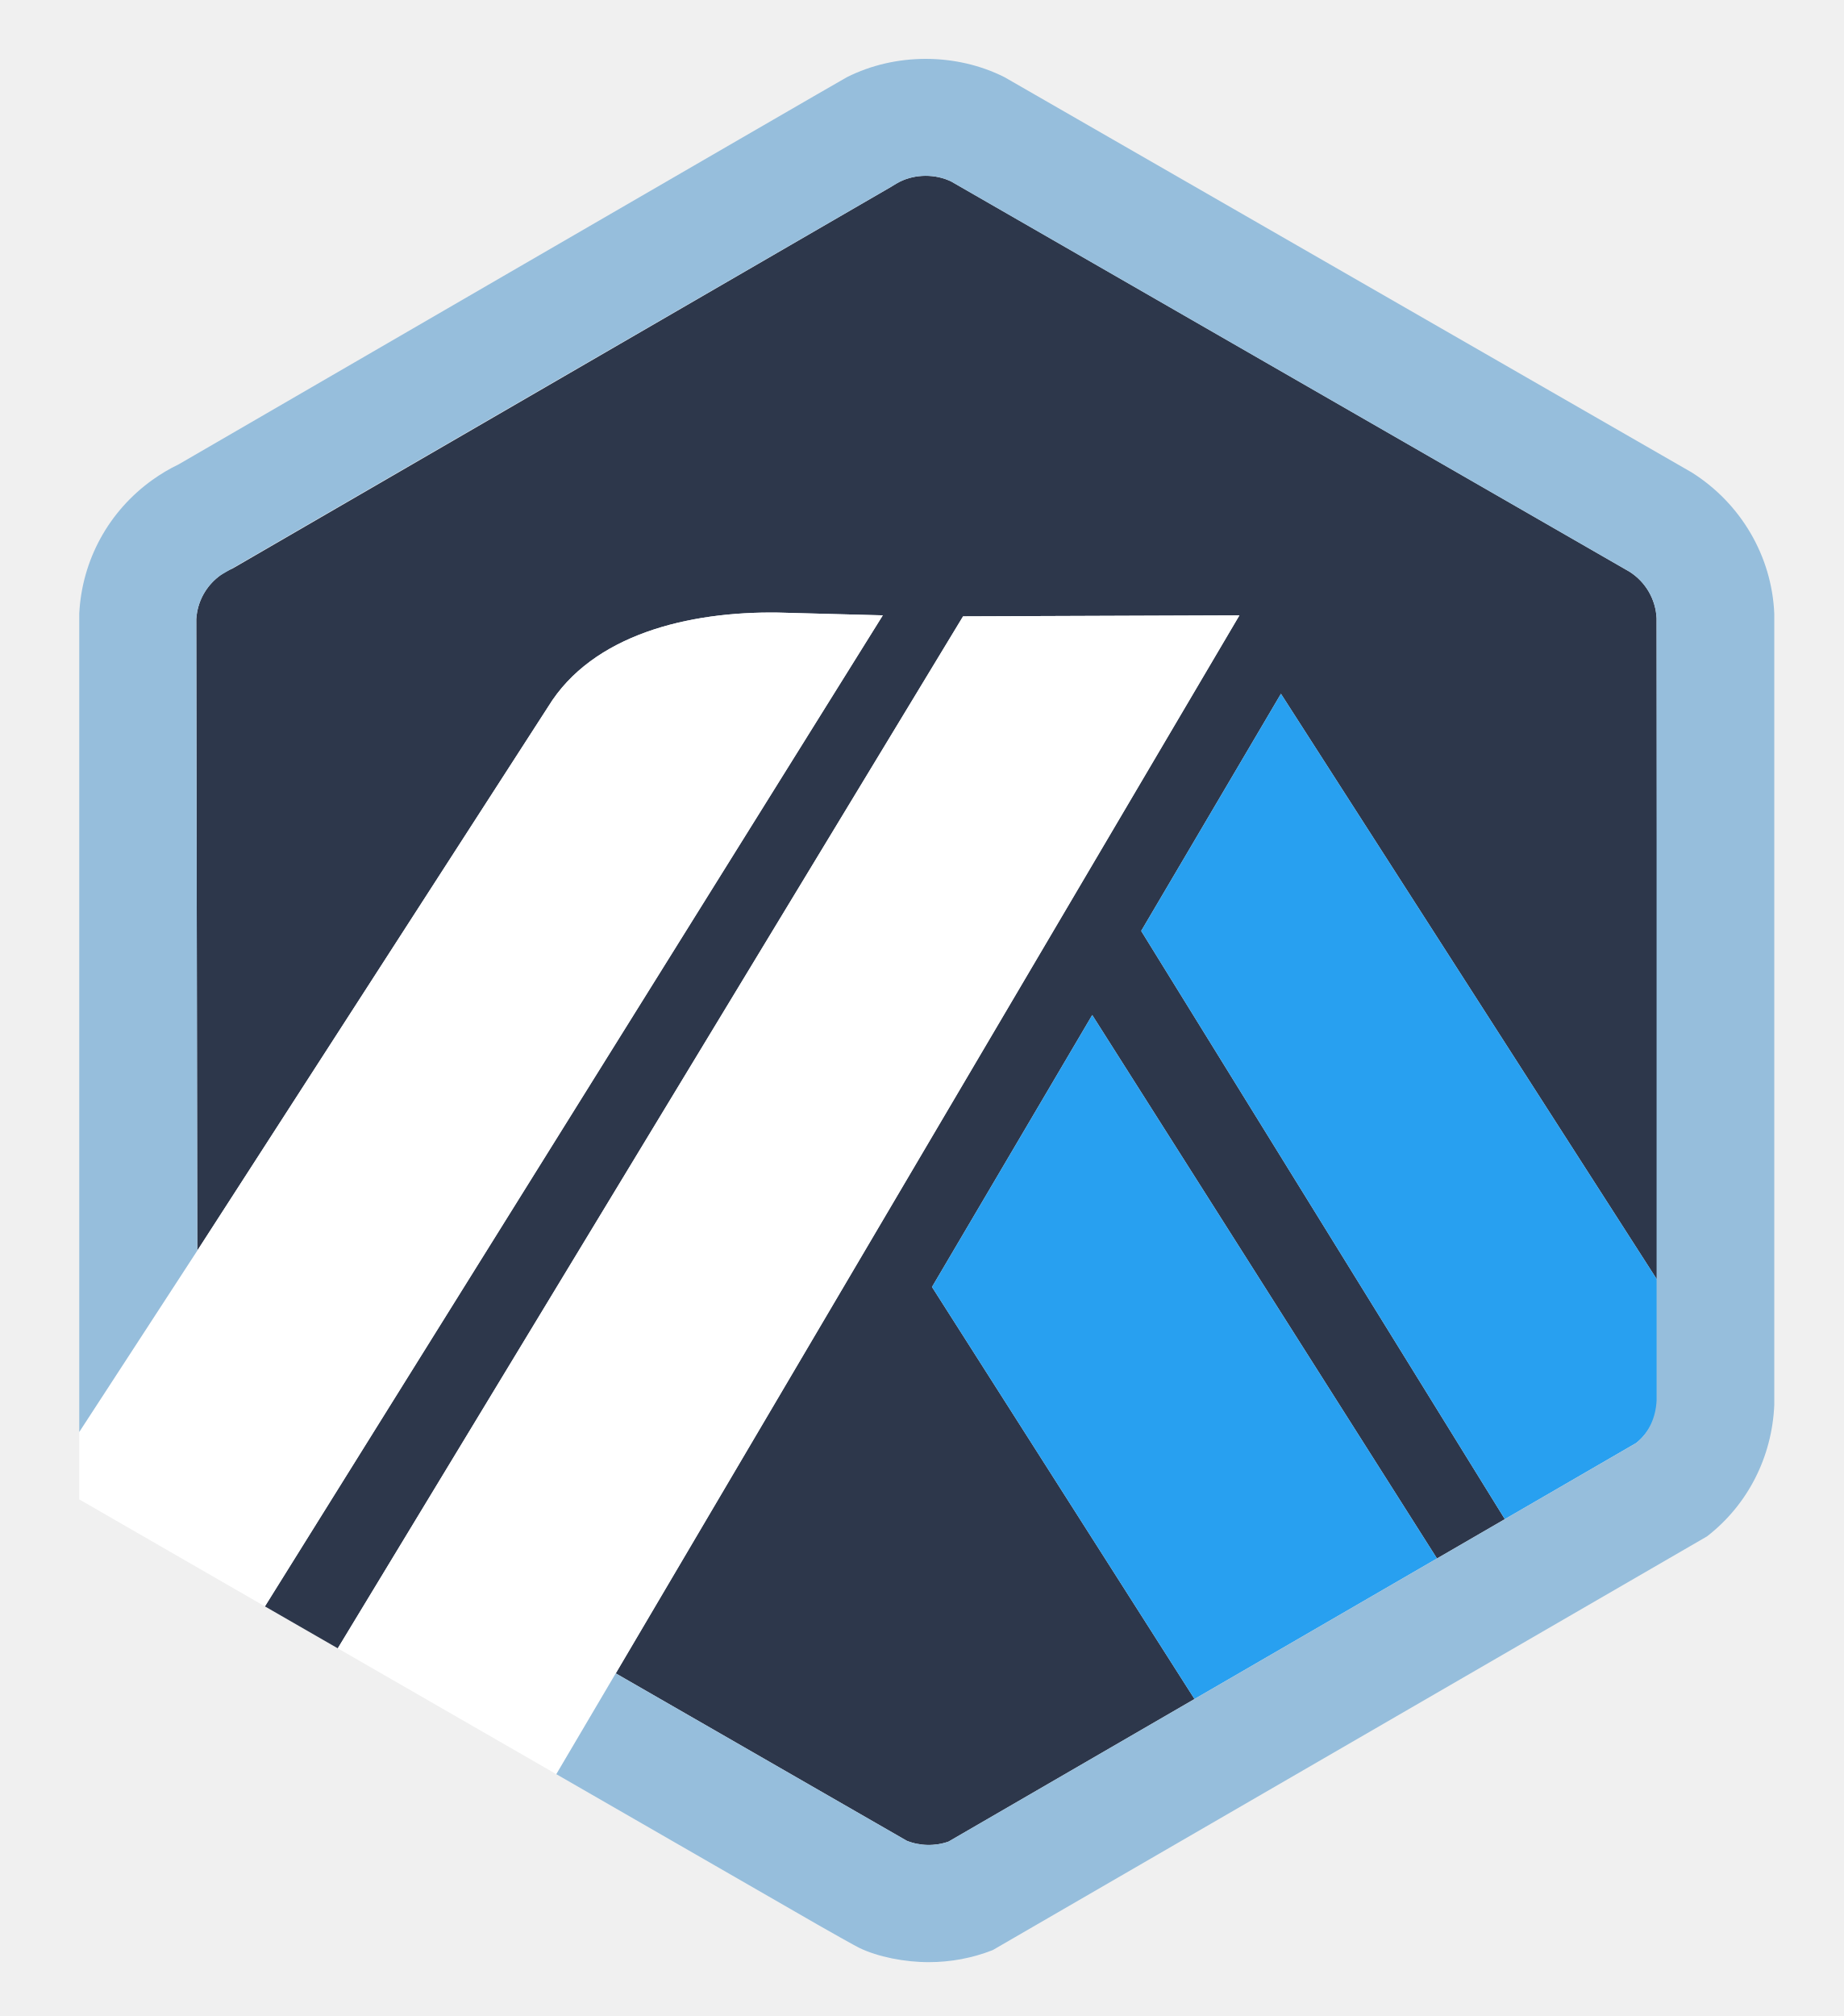
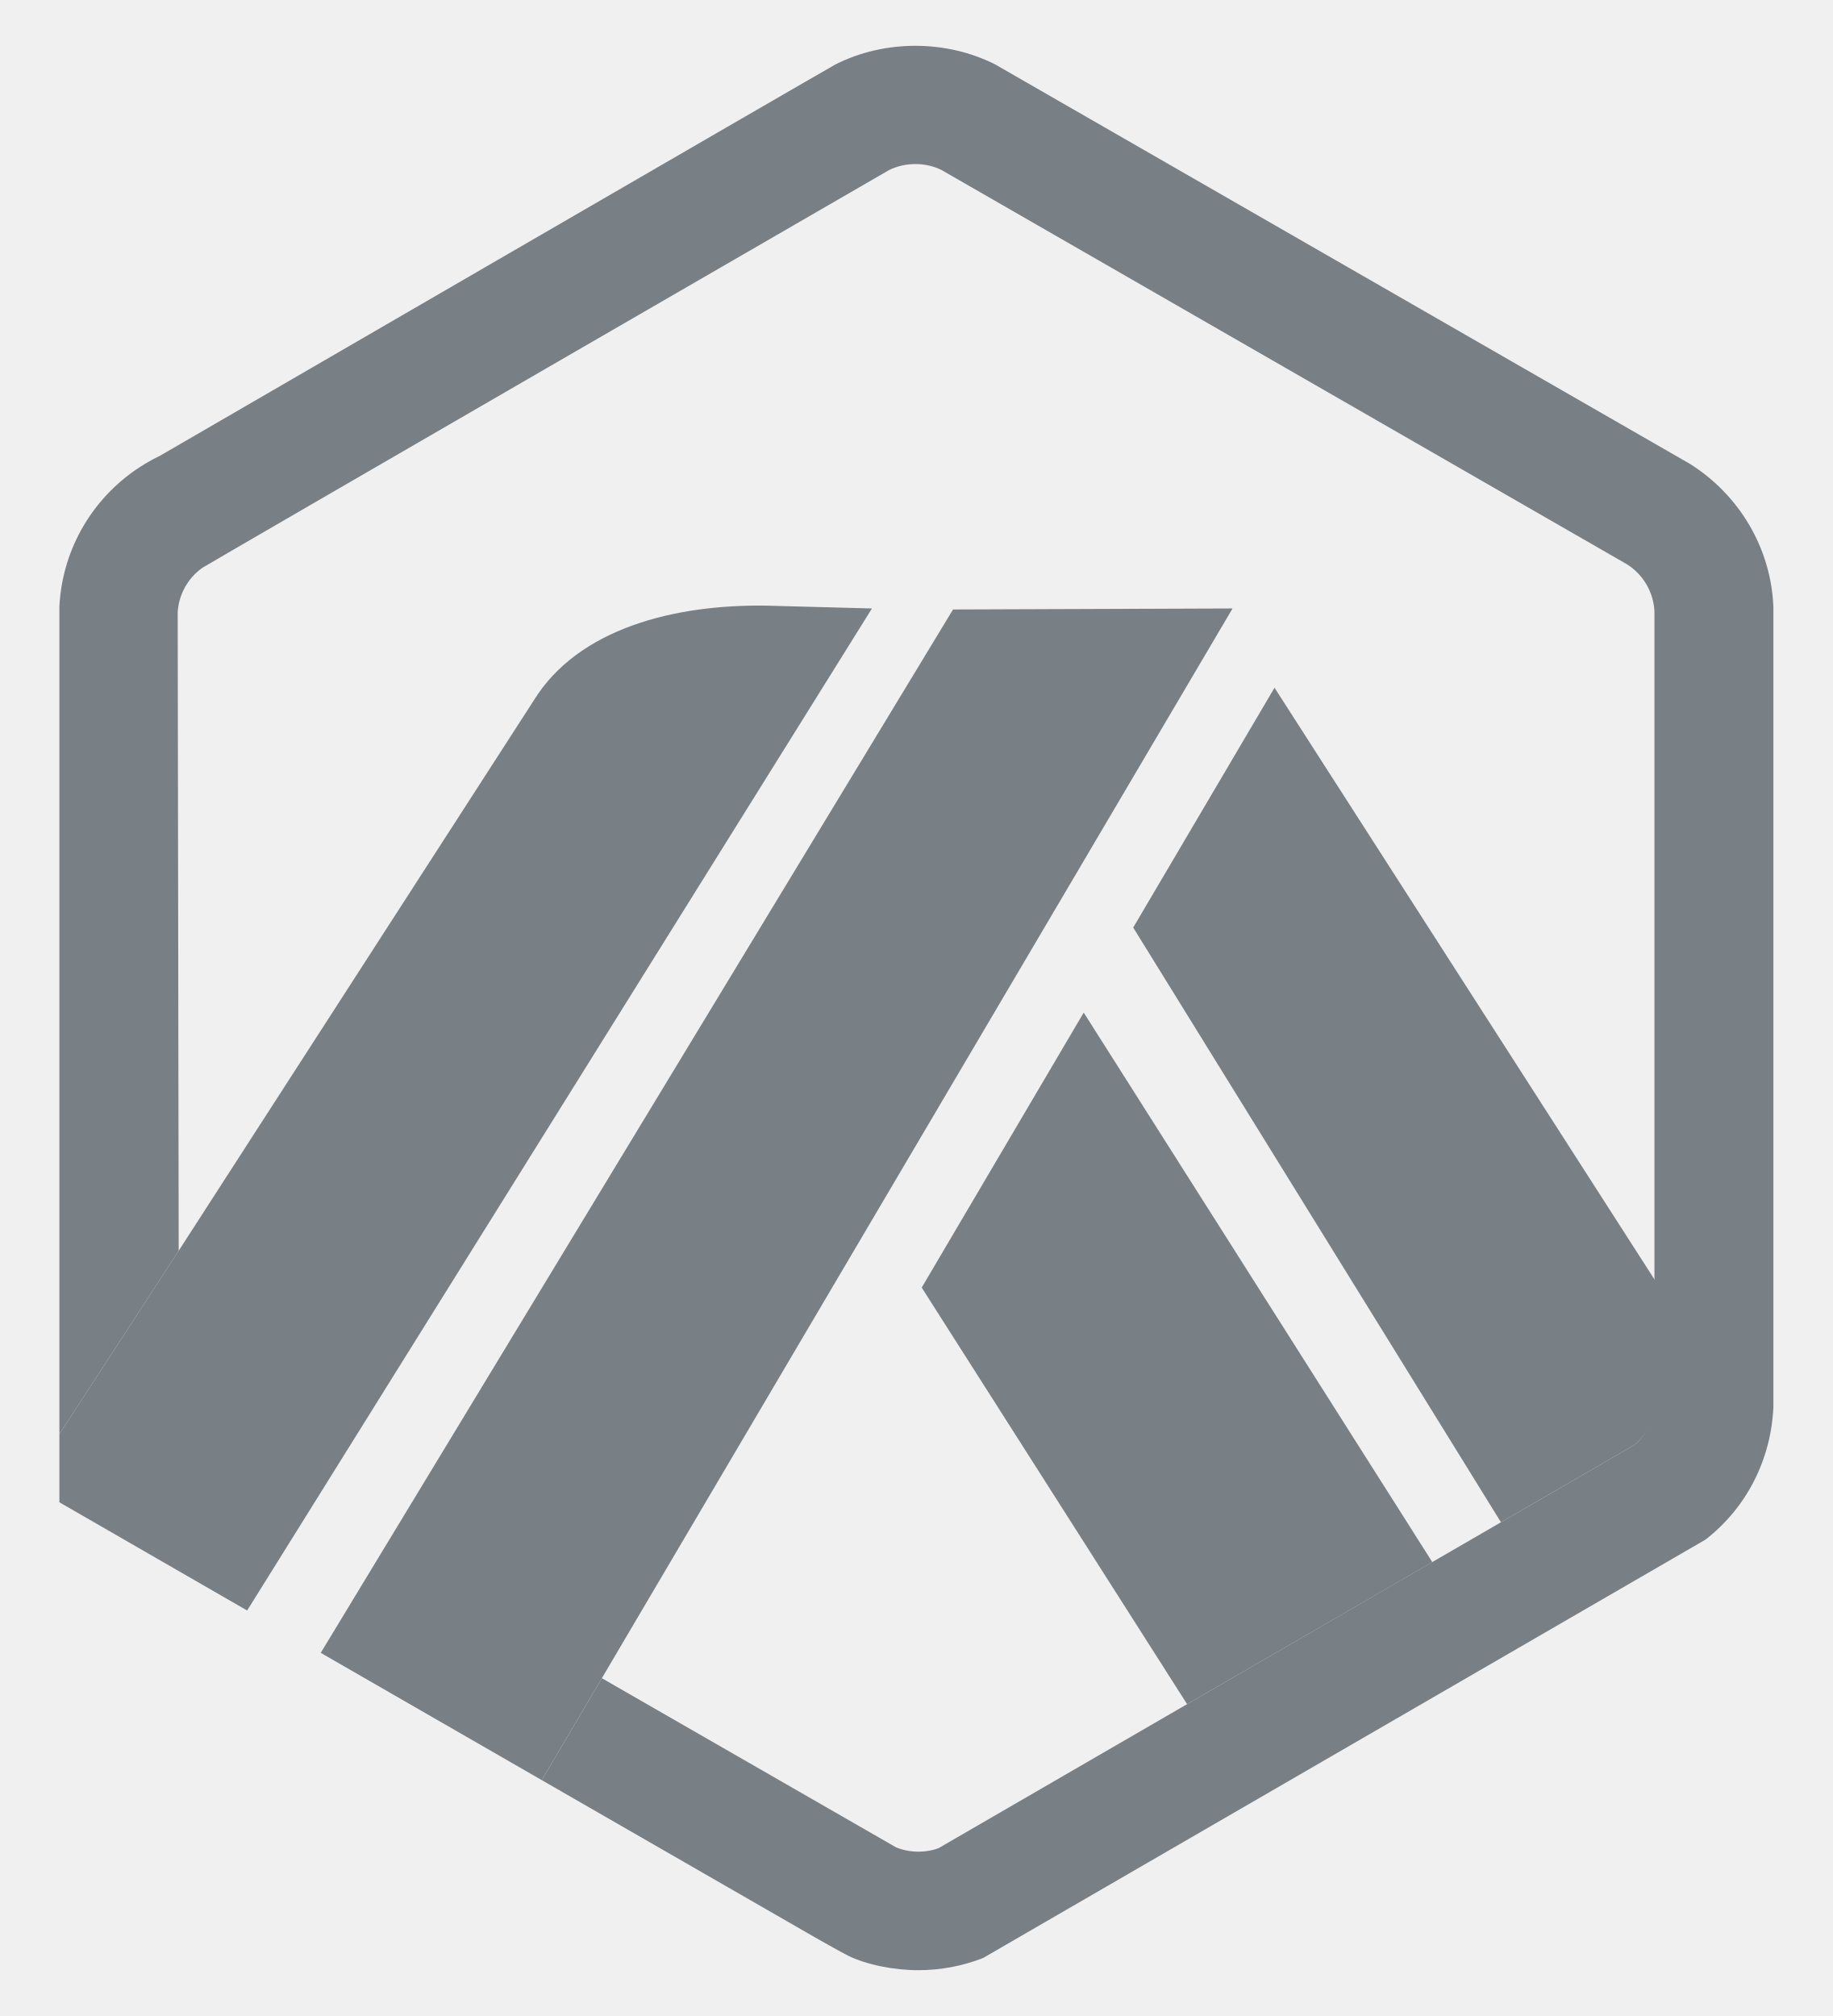
- <svg xmlns="http://www.w3.org/2000/svg" version="1.1" x="0px" y="0px" width="470.287px" height="514.251px" viewBox="0 0 470.287 514.251" enable-background="new 0 0 470.287 514.251" xml:space="preserve">
-   <g id="Background">
- </g>
-   <g id="Logos_and_symbols">
-     <g id="SYMBOL_VER_3">
- 	</g>
-     <g id="SYMBOL_VER_3_3_">
- 	</g>
-     <g id="SYMBOL_VER_4">
- 	</g>
-     <g id="SYMBOL_VER_4_1_">
-       <g id="SYMBOL_VER_4_3_">
- 		</g>
-     </g>
-     <g id="SYMBOL_VER_5_1_">
- 	</g>
-     <g id="off_2_1_">
- 	</g>
-     <g id="VER_3_1_">
-       <g id="SYMBOL_VER_2_1_">
- 		</g>
-     </g>
-     <g id="VER_3">
-       <g id="SYMBOL_VER_2">
- 		</g>
-     </g>
-     <g id="off_2">
- 	</g>
-     <g id="SYMBOL_VER_5">
- 	</g>
-     <g id="SYMBOL_VER_1">
- 	</g>
-     <g id="SYMBOL_VER_1_1_">
- 	</g>
-     <g id="SYMBOL_VER_1-1_3_">
- 	</g>
-     <g id="SYMBOL_VER_1-1_2_">
- 	</g>
-     <g id="SYMBOL_VER_1-1">
- 	</g>
-     <g id="SYMBOL_VER_1-1_1_">
-       <g id="_x31_-3">
- 		</g>
-       <g id="Symbol_-_Original_14_">
-         <path fill="#2D374B" d="M291.134,237.469l35.654-60.5l96.103,149.684l0.046,28.727l-0.313-197.672     c-0.228-4.832-2.794-9.252-6.887-11.859L242.715,46.324c-4.045-1.99-9.18-1.967-13.22,0.063c-0.546,0.272-1.06,0.57-1.548,0.895     l-0.604,0.379L59.399,144.983l-0.651,0.296c-0.838,0.385-1.686,0.875-2.48,1.444c-3.185,2.283-5.299,5.66-5.983,9.448     c-0.103,0.574-0.179,1.158-0.214,1.749l0.264,161.083l89.515-138.745c11.271-18.397,35.825-24.323,58.62-24.001l26.753,0.706     L67.588,409.765l18.582,10.697L245.692,157.22l70.51-0.256L157.091,426.849l66.306,38.138l7.922,4.556     c3.351,1.362,7.302,1.431,10.681,0.21l175.453-101.678l-33.544,19.438L291.134,237.469z M304.736,433.395l-66.969-105.108     l40.881-69.371l87.952,138.628L304.736,433.395z" />
-         <polygon fill="#28A0F0" points="237.768,328.286 304.736,433.395 366.601,397.543 278.648,258.915    " />
-         <path fill="#28A0F0" d="M422.937,355.379l-0.046-28.727l-96.103-149.684l-35.654,60.5l92.774,150.043l33.544-19.438     c3.29-2.673,5.281-6.594,5.49-10.825L422.937,355.379z" />
-         <path fill="#FFFFFF" d="M20.219,382.469l47.369,27.296l157.634-252.801l-26.753-0.706c-22.795-0.322-47.35,5.604-58.62,24.001     L50.334,319.004l-30.115,46.271V382.469z" />
-         <polygon fill="#FFFFFF" points="316.202,156.964 245.692,157.22 86.17,420.462 141.928,452.565 157.091,426.849    " />
-         <path fill="#96BEDC" d="M452.65,156.601c-0.59-14.746-8.574-28.245-21.08-36.104L256.28,19.692     c-12.371-6.229-27.825-6.237-40.218-0.004c-1.465,0.739-170.465,98.752-170.465,98.752c-2.339,1.122-4.592,2.458-6.711,3.975     c-11.164,8.001-17.969,20.435-18.668,34.095v208.765l30.115-46.271L50.07,157.921c0.035-0.589,0.109-1.169,0.214-1.741     c0.681-3.79,2.797-7.171,5.983-9.456c0.795-0.569,172.682-100.064,173.228-100.337c4.04-2.029,9.175-2.053,13.22-0.063     l173.022,99.523c4.093,2.607,6.659,7.027,6.887,11.859v199.542c-0.209,4.231-1.882,8.152-5.172,10.825l-33.544,19.438     l-17.308,10.031l-61.864,35.852l-62.737,36.357c-3.379,1.221-7.33,1.152-10.681-0.21l-74.228-42.693l-15.163,25.717     l66.706,38.406c2.206,1.255,4.171,2.367,5.784,3.272c2.497,1.4,4.199,2.337,4.8,2.629c4.741,2.303,11.563,3.643,17.71,3.643     c5.636,0,11.132-1.035,16.332-3.072l182.225-105.531c10.459-8.104,16.612-20.325,17.166-33.564V156.601z" />
-       </g>
-       <g id="Symbol_-_Original_13_">
- 		</g>
-       <g id="Symbol_-_Original_6_">
- 		</g>
-       <g id="Symbol_-_Original_4_">
- 		</g>
-       <g id="One_color_version_-_White_3_">
-         <g id="Symbol_-_Original_15_">
- 			</g>
-       </g>
-       <g id="One_color_version_-_White">
-         <g id="Symbol_-_Original">
- 			</g>
-       </g>
-       <g id="Symbol_-_Monochromatic_3_">
-         <g id="_x33__7_">
- 			</g>
-       </g>
-       <g id="Symbol_-_Monochromatic">
-         <g id="_x33__3_">
- 			</g>
-       </g>
-       <g id="_x33__2_">
- 		</g>
-       <g id="_x33__1_">
- 		</g>
-       <g id="_x33_">
- 		</g>
-       <g id="Symbol_-_Original_10_">
- 		</g>
-       <g id="Symbol_-_Original_1_">
- 		</g>
-       <g id="Symbol_-_Original_2_">
- 		</g>
-       <g id="_x34__1_">
- 		</g>
-       <g id="Symbol_-_Monochromatic_2_">
-         <g id="_x33__6_">
- 			</g>
-       </g>
-       <g id="One_color_version_-_White_2_">
-         <g id="Symbol_-_Original_11_">
- 			</g>
-       </g>
-       <g id="Symbol_-_Original_5_">
-         <g id="Symbol_-_Original_12_">
- 			</g>
-       </g>
-       <g id="One_color_version_-_White_1_">
-         <g id="Symbol_-_Original_9_">
- 			</g>
-       </g>
-     </g>
-     <g id="SYMBOL_VER_1_2_">
-       <g id="SYMBOL_VER_2_4_">
- 		</g>
-       <g id="SYMBOL_VER_2-1-1_1_">
- 		</g>
-       <g id="SYMBOL_VER_2-2-1_1_">
- 		</g>
-       <g id="SYMBOL_VER_2-3-1_4_">
- 		</g>
-       <g id="New_Symbol_1_">
-         <g id="SYMBOL_VER_2-3-1_3_">
- 			</g>
-       </g>
-       <g id="New_Symbol">
-         <g id="SYMBOL_VER_2-3-1_1_">
- 			</g>
-       </g>
-     </g>
-     <g id="SYMBOL_VER_2_2_">
- 	</g>
-     <g id="SYMBOL_VER_4_2_">
- 	</g>
-     <g id="SYMBOL_VER_3_2_">
- 	</g>
-     <g id="SYMBOL_VER_3_1_">
- 	</g>
-     <g id="SYMBOL_VER_1-1-1_1_">
- 	</g>
-     <g id="SYMBOL_VER_1-1-1">
- 	</g>
-     <g id="SYMBOL_VER_1-1-1_2_2_">
- 	</g>
-     <g id="SYMBOL_VER_1-1-1_2">
- 	</g>
-     <g id="SYMBOL_VER_1-1-1_2_1_">
- 	</g>
-     <g id="Symbol_-_Original_7_">
- 	</g>
-     <g id="Symbol_-_Original_8_">
- 	</g>
-     <g id="SYMBOL_VER_2-1-1">
- 	</g>
-     <g id="SYMBOL_VER_2-2-1">
- 	</g>
-     <g id="SYMBOL_VER_2-3-1">
- 	</g>
-     <g id="SYMBOL_VER_5-1_1_">
- 	</g>
-     <g id="SYMBOL_VER_5-1">
- 	</g>
-     <g id="SYMBOL_VER_5-2_1_">
- 	</g>
-     <g id="SYMBOL_VER_5-2">
- 	</g>
-     <g id="Symbol_-_Monochromatic_1_">
-       <g id="_x33__4_">
- 		</g>
-     </g>
-   </g>
+ <svg xmlns="http://www.w3.org/2000/svg" width="20" height="22" viewBox="0 0 20 22" fill="none">
+   <path d="M10.058 14.051L12.954 18.597L15.63 17.047L11.826 11.05L10.058 14.051Z" fill="#787F85" />
+   <path d="M18.067 15.222L18.065 13.979L13.908 7.505L12.366 10.122L16.379 16.612L17.83 15.771C17.972 15.655 18.058 15.486 18.067 15.303L18.067 15.222Z" fill="#787F85" />
+   <path d="M0.648 16.394L2.697 17.575L9.515 6.64L8.358 6.609C7.372 6.595 6.31 6.852 5.822 7.648L1.95 13.649L0.648 15.65V16.394Z" fill="#787F85" />
+   <path d="M13.45 6.64L10.4 6.651L3.5 18.037L5.912 19.426L6.568 18.313L13.45 6.64Z" fill="#787F85" />
+   <path d="M19.352 6.624C19.327 5.986 18.982 5.402 18.441 5.062L10.858 0.702C10.323 0.433 9.655 0.432 9.119 0.702C9.055 0.734 1.745 4.974 1.745 4.974C1.644 5.022 1.547 5.08 1.455 5.145C0.972 5.492 0.678 6.029 0.648 6.62V15.65L1.95 13.649L1.939 6.681C1.94 6.656 1.944 6.631 1.948 6.606C1.978 6.442 2.069 6.296 2.207 6.197C2.241 6.172 9.676 1.869 9.7 1.857C9.875 1.769 10.097 1.768 10.272 1.854L17.756 6.159C17.933 6.272 18.044 6.463 18.054 6.672V15.303C18.044 15.486 17.972 15.656 17.83 15.771L16.379 16.612L15.63 17.046L12.954 18.597L10.241 20.169C10.095 20.222 9.924 20.219 9.779 20.16L6.568 18.314L5.912 19.426L8.798 21.087C8.893 21.142 8.978 21.19 9.048 21.229C9.156 21.289 9.229 21.33 9.255 21.342C9.46 21.442 9.755 21.5 10.021 21.5C10.265 21.5 10.503 21.455 10.728 21.367L18.61 16.802C19.062 16.452 19.328 15.923 19.352 15.351V6.624Z" fill="#787F85" />
</svg>
